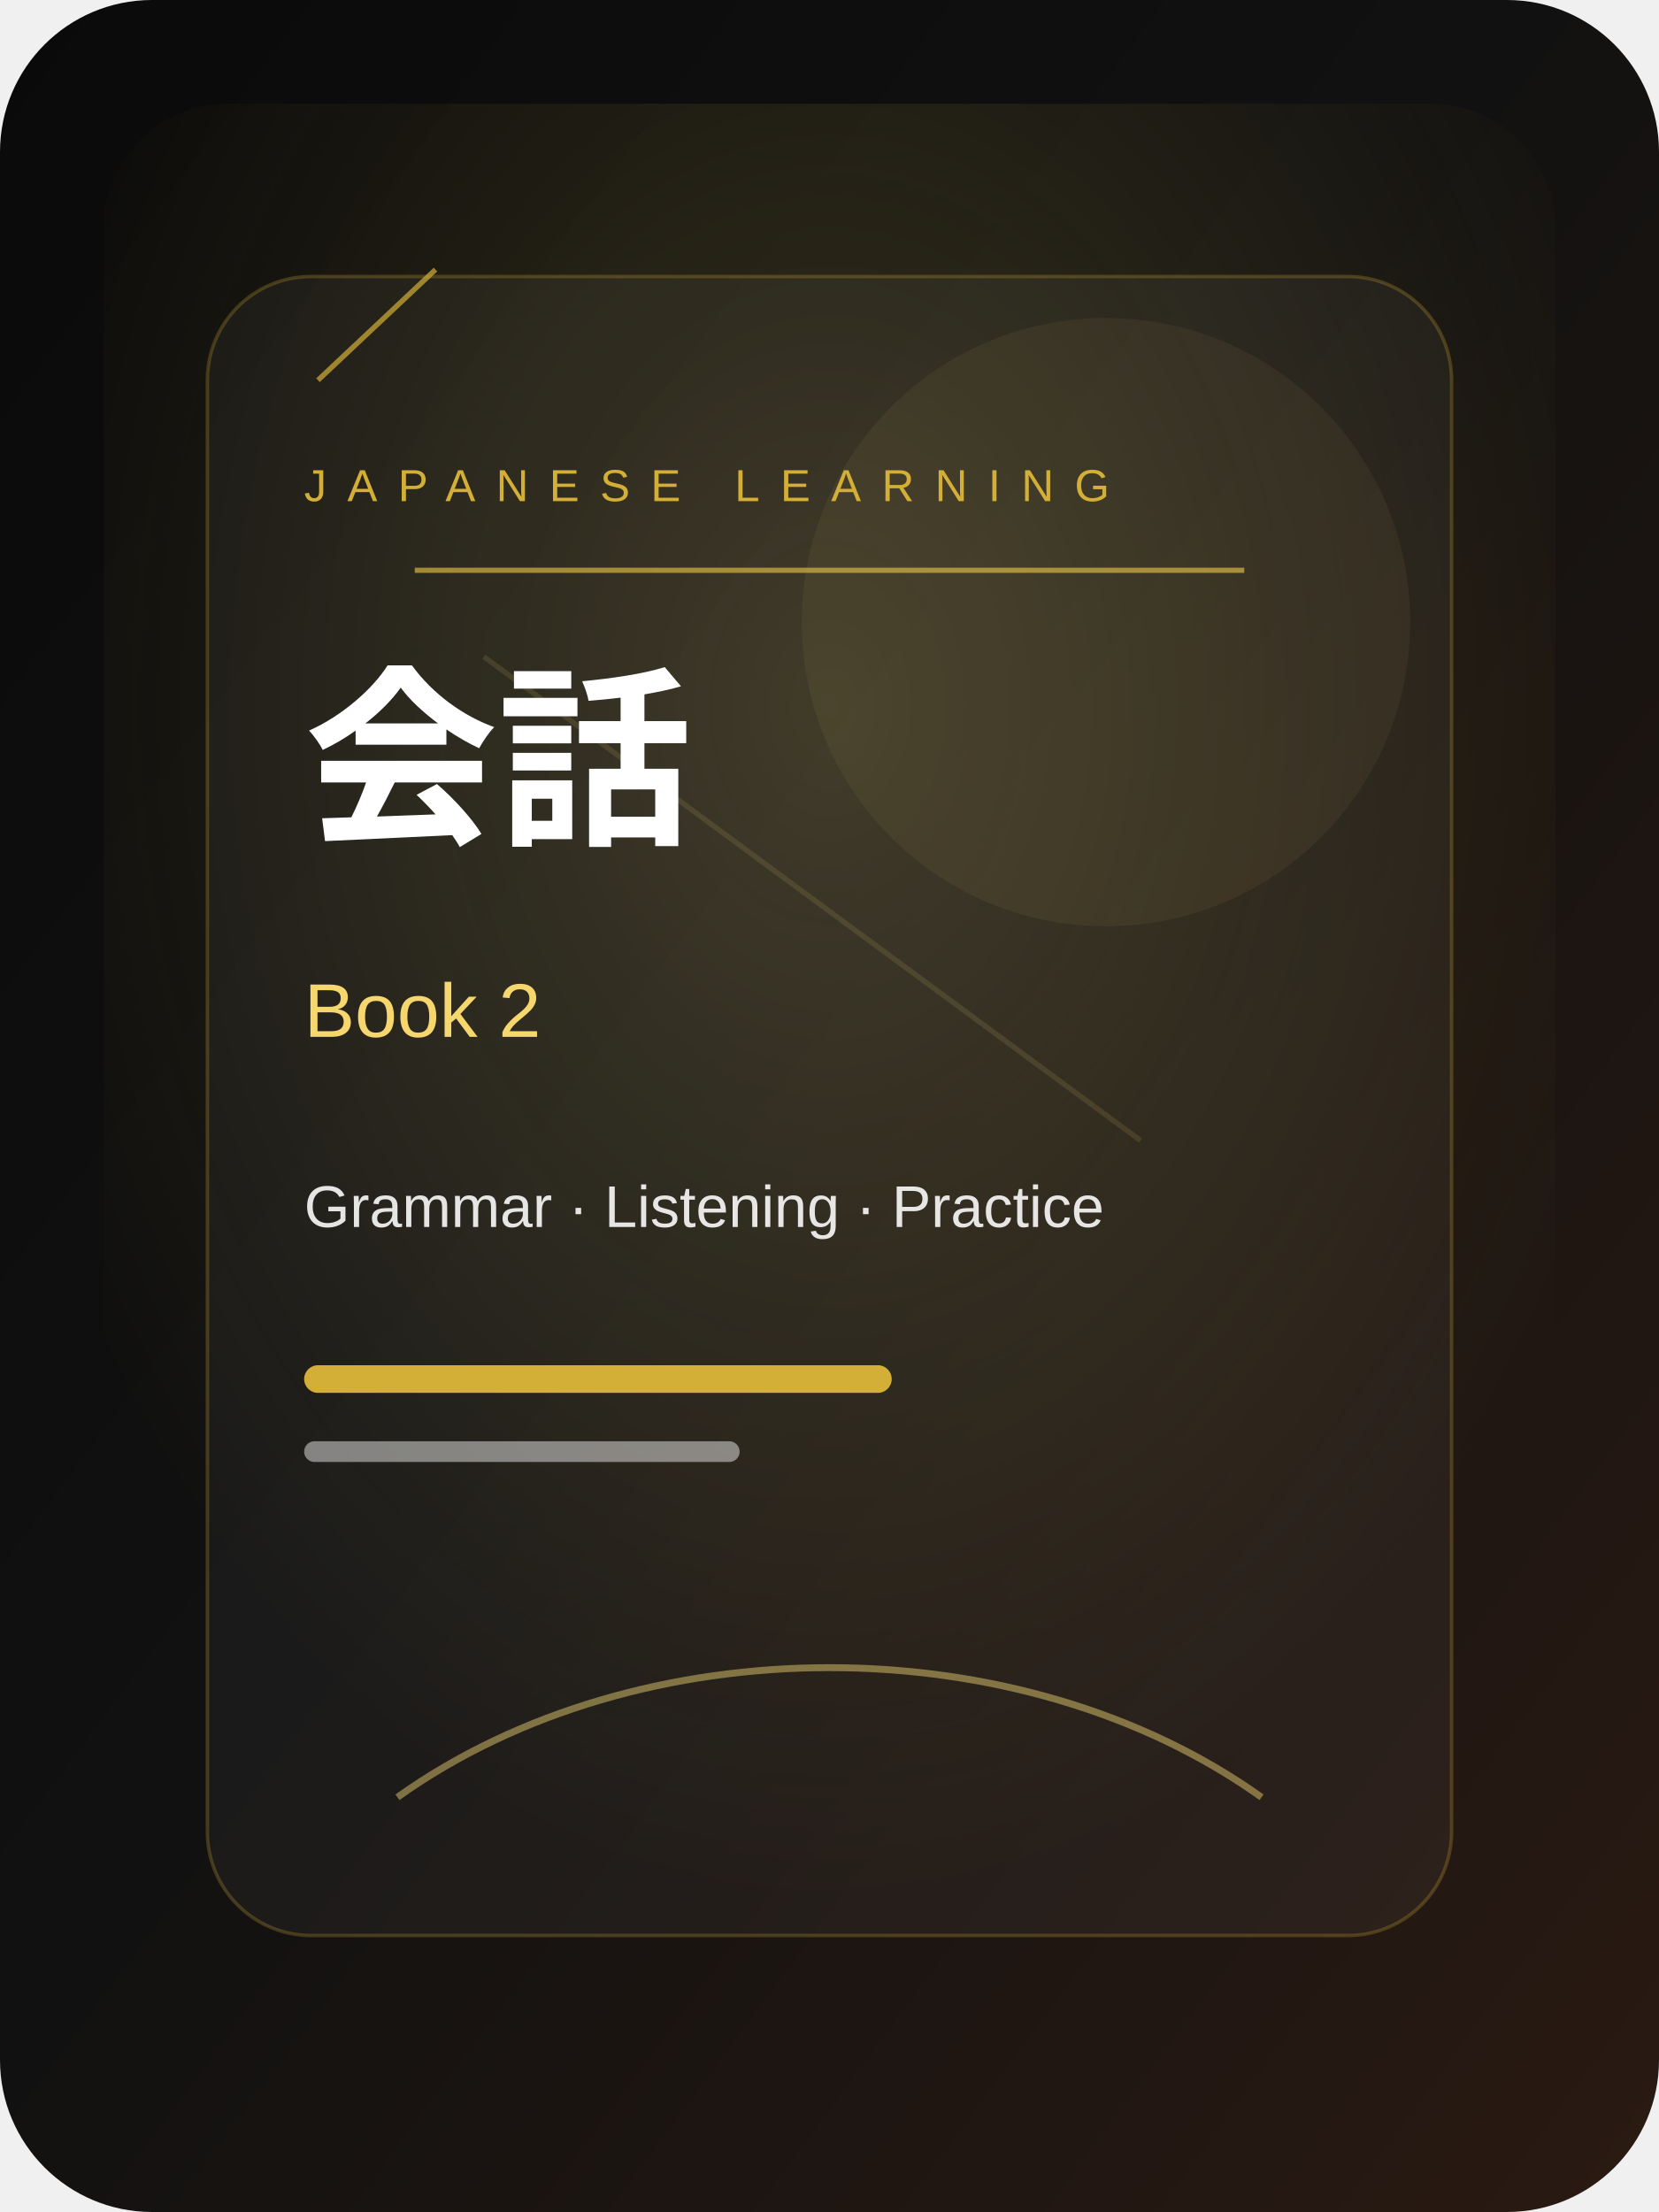
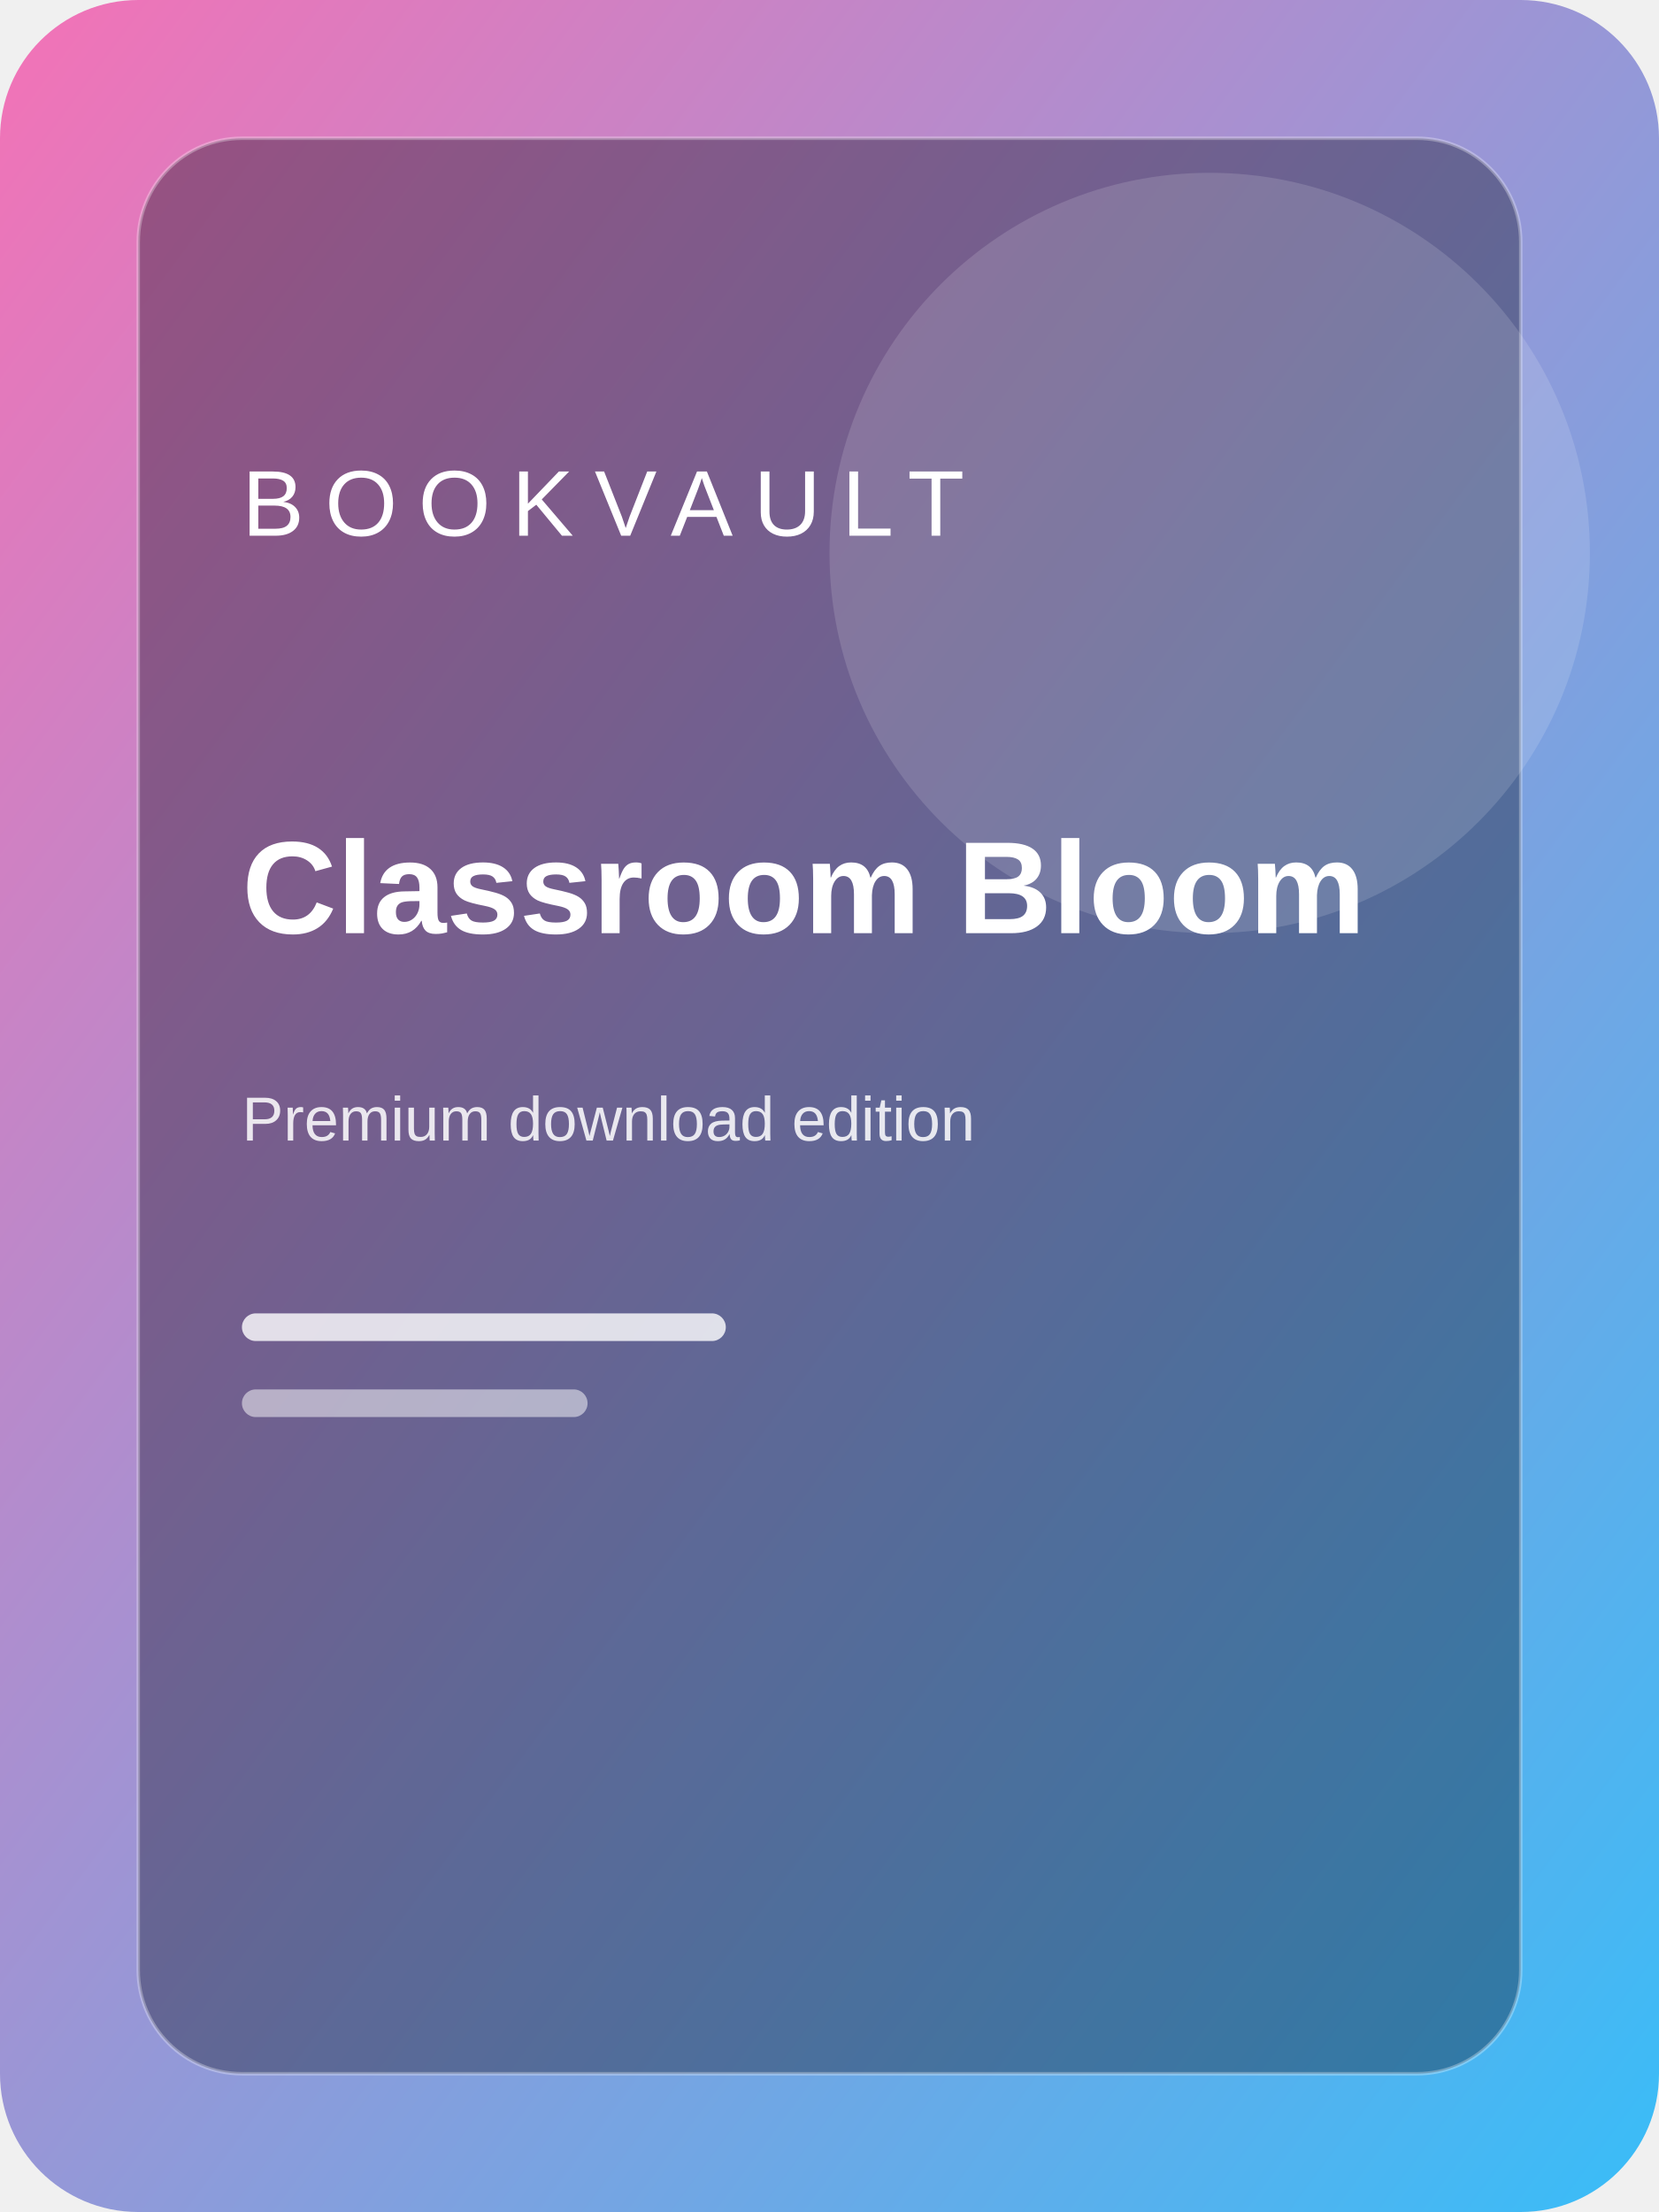
<svg xmlns="http://www.w3.org/2000/svg" viewBox="0 0 480 640">
  <defs>
    <linearGradient id="g" x1="0" x2="1" y1="0" y2="1">
-       <stop stop-color="#0a0a0a" offset="0" />
-       <stop stop-color="#111111" offset="0.45" />
-       <stop stop-color="#2a1a12" offset="1" />
+       <stop stop-color="#f472b6" offset="0" />
+       <stop stop-color="#38bdf8" offset="1" />
    </linearGradient>
-     <radialGradient id="glow" cx="50%" cy="30%" r="60%">
-       <stop stop-color="#f5d76e" stop-opacity="0.18" offset="0" />
-       <stop stop-color="#d4af37" stop-opacity="0" offset="1" />
-     </radialGradient>
  </defs>
-   <rect width="480" height="640" rx="44" fill="url(#g)" />
-   <rect x="30" y="30" width="420" height="580" rx="36" fill="url(#glow)" />
-   <path d="M120 165H360" stroke="#d4af37" stroke-width="1.5" opacity="0.7" />
-   <path d="M140 190L330 330" stroke="rgba(245,215,110,0.12)" stroke-width="1.5" fill="none" />
-   <circle cx="320" cy="180" r="88" fill="rgba(245,215,110,0.06)" />
-   <path d="M115 520C185 470 295 470 365 520" stroke="#f5d76e" stroke-width="2" fill="none" opacity="0.45" />
-   <rect x="60" y="80" width="360" height="480" rx="30" fill="rgba(255,255,255,0.04)" stroke="rgba(212,175,55,0.25)" />
-   <path d="M92 110L126 78" stroke="#d4af37" stroke-width="1.5" opacity="0.7" />
-   <text x="88" y="145" fill="#d4af37" font-size="13" letter-spacing="6" font-family="Segoe UI, Arial, sans-serif">JAPANESE LEARNING</text>
-   <text x="88" y="240" fill="#fff" font-size="56" font-weight="700" font-family="Segoe UI, Arial, sans-serif">会話</text>
-   <text x="88" y="300" fill="#f5d76e" font-size="22" font-family="Segoe UI, Arial, sans-serif">Book 2</text>
-   <text x="88" y="355" fill="rgba(255,255,255,0.88)" font-size="17" font-family="Segoe UI, Arial, sans-serif">Grammar · Listening · Practice</text>
-   <rect x="88" y="395" width="170" height="8" rx="4" fill="#d4af37" />
-   <rect x="88" y="417" width="126" height="6" rx="3" fill="rgba(255,255,255,0.45)" />
+   <rect width="480" height="640" rx="40" fill="url(#g)" />
+   <rect x="40" y="40" width="400" height="560" rx="30" fill="rgba(7,11,25,0.35)" stroke="rgba(255,255,255,0.3)" />
+   <circle cx="350" cy="160" r="110" fill="rgba(255,255,255,0.14)" />
+   <text x="70" y="155" fill="white" font-family="Segoe UI, Arial, sans-serif" font-size="27" letter-spacing="6">BOOKVAULT</text>
+   <text x="70" y="270" fill="white" font-family="Segoe UI, Arial, sans-serif" font-size="38" font-weight="700">Classroom Bloom</text>
+   <text x="70" y="330" fill="rgba(255,255,255,0.85)" font-family="Segoe UI, Arial, sans-serif" font-size="18">Premium download edition</text>
+   <rect x="70" y="380" width="140" height="8" rx="4" fill="rgba(255,255,255,0.8)" />
+   <rect x="70" y="402" width="100" height="8" rx="4" fill="rgba(255,255,255,0.5)" />
</svg>
